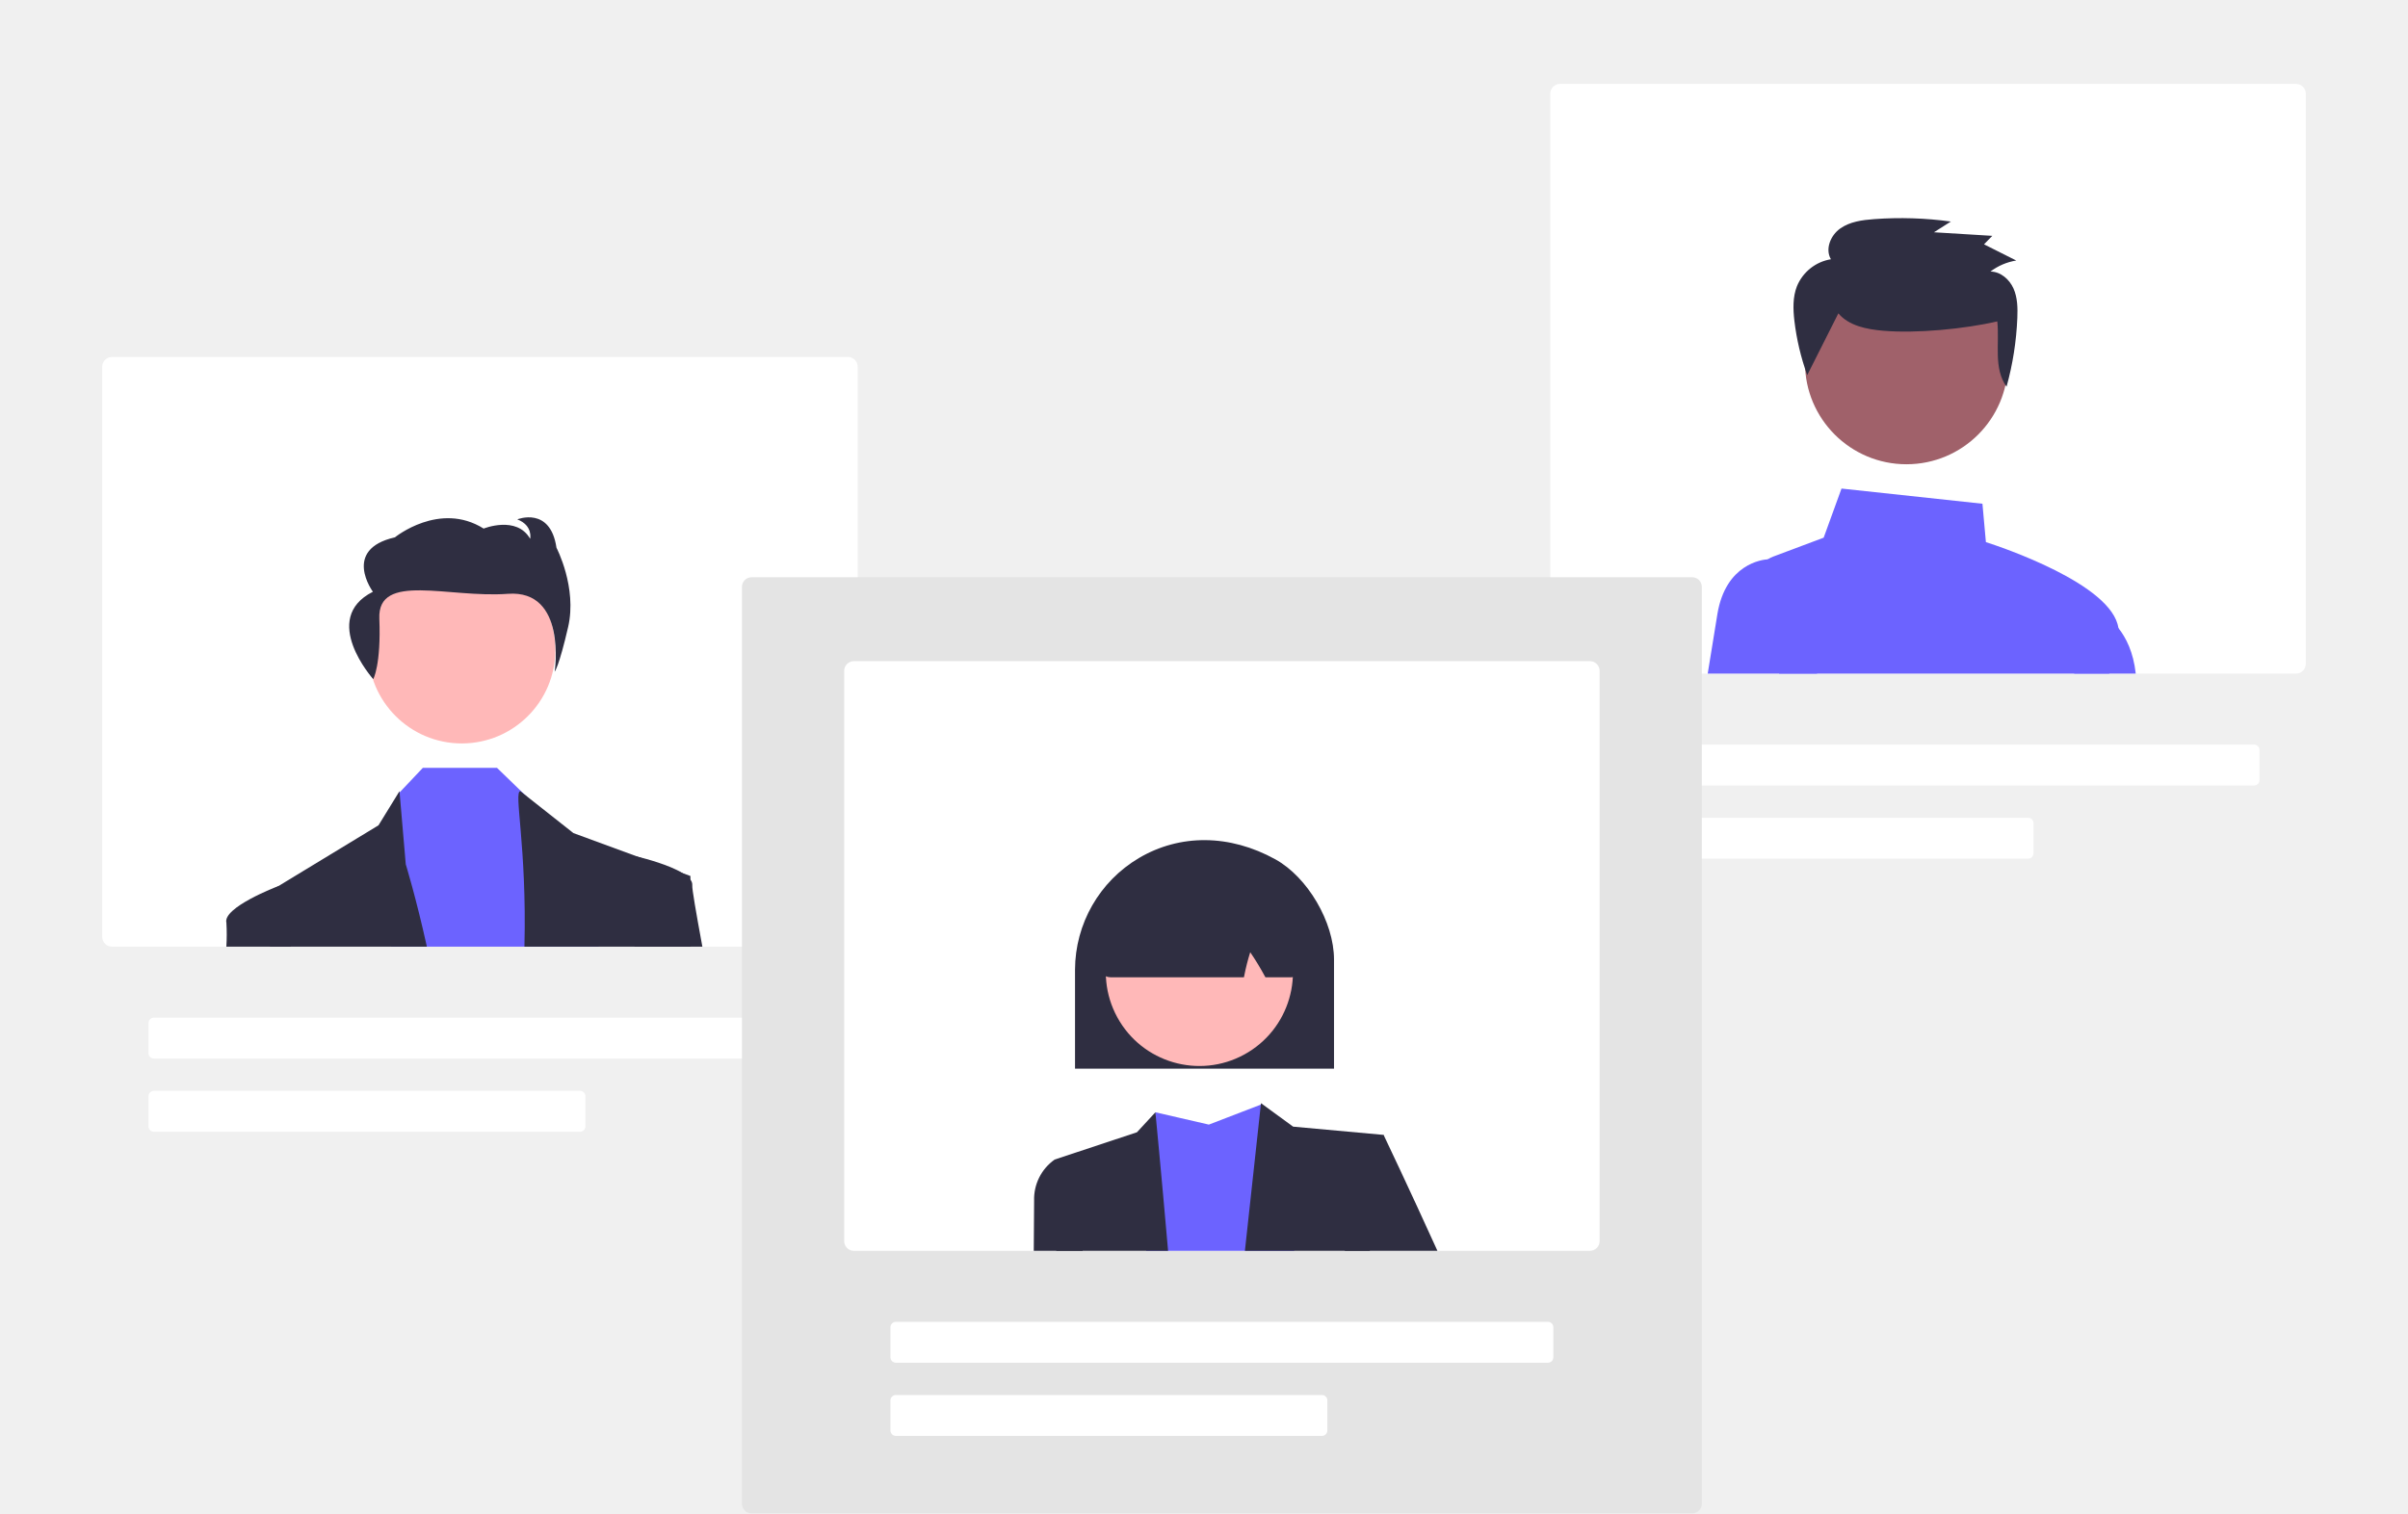
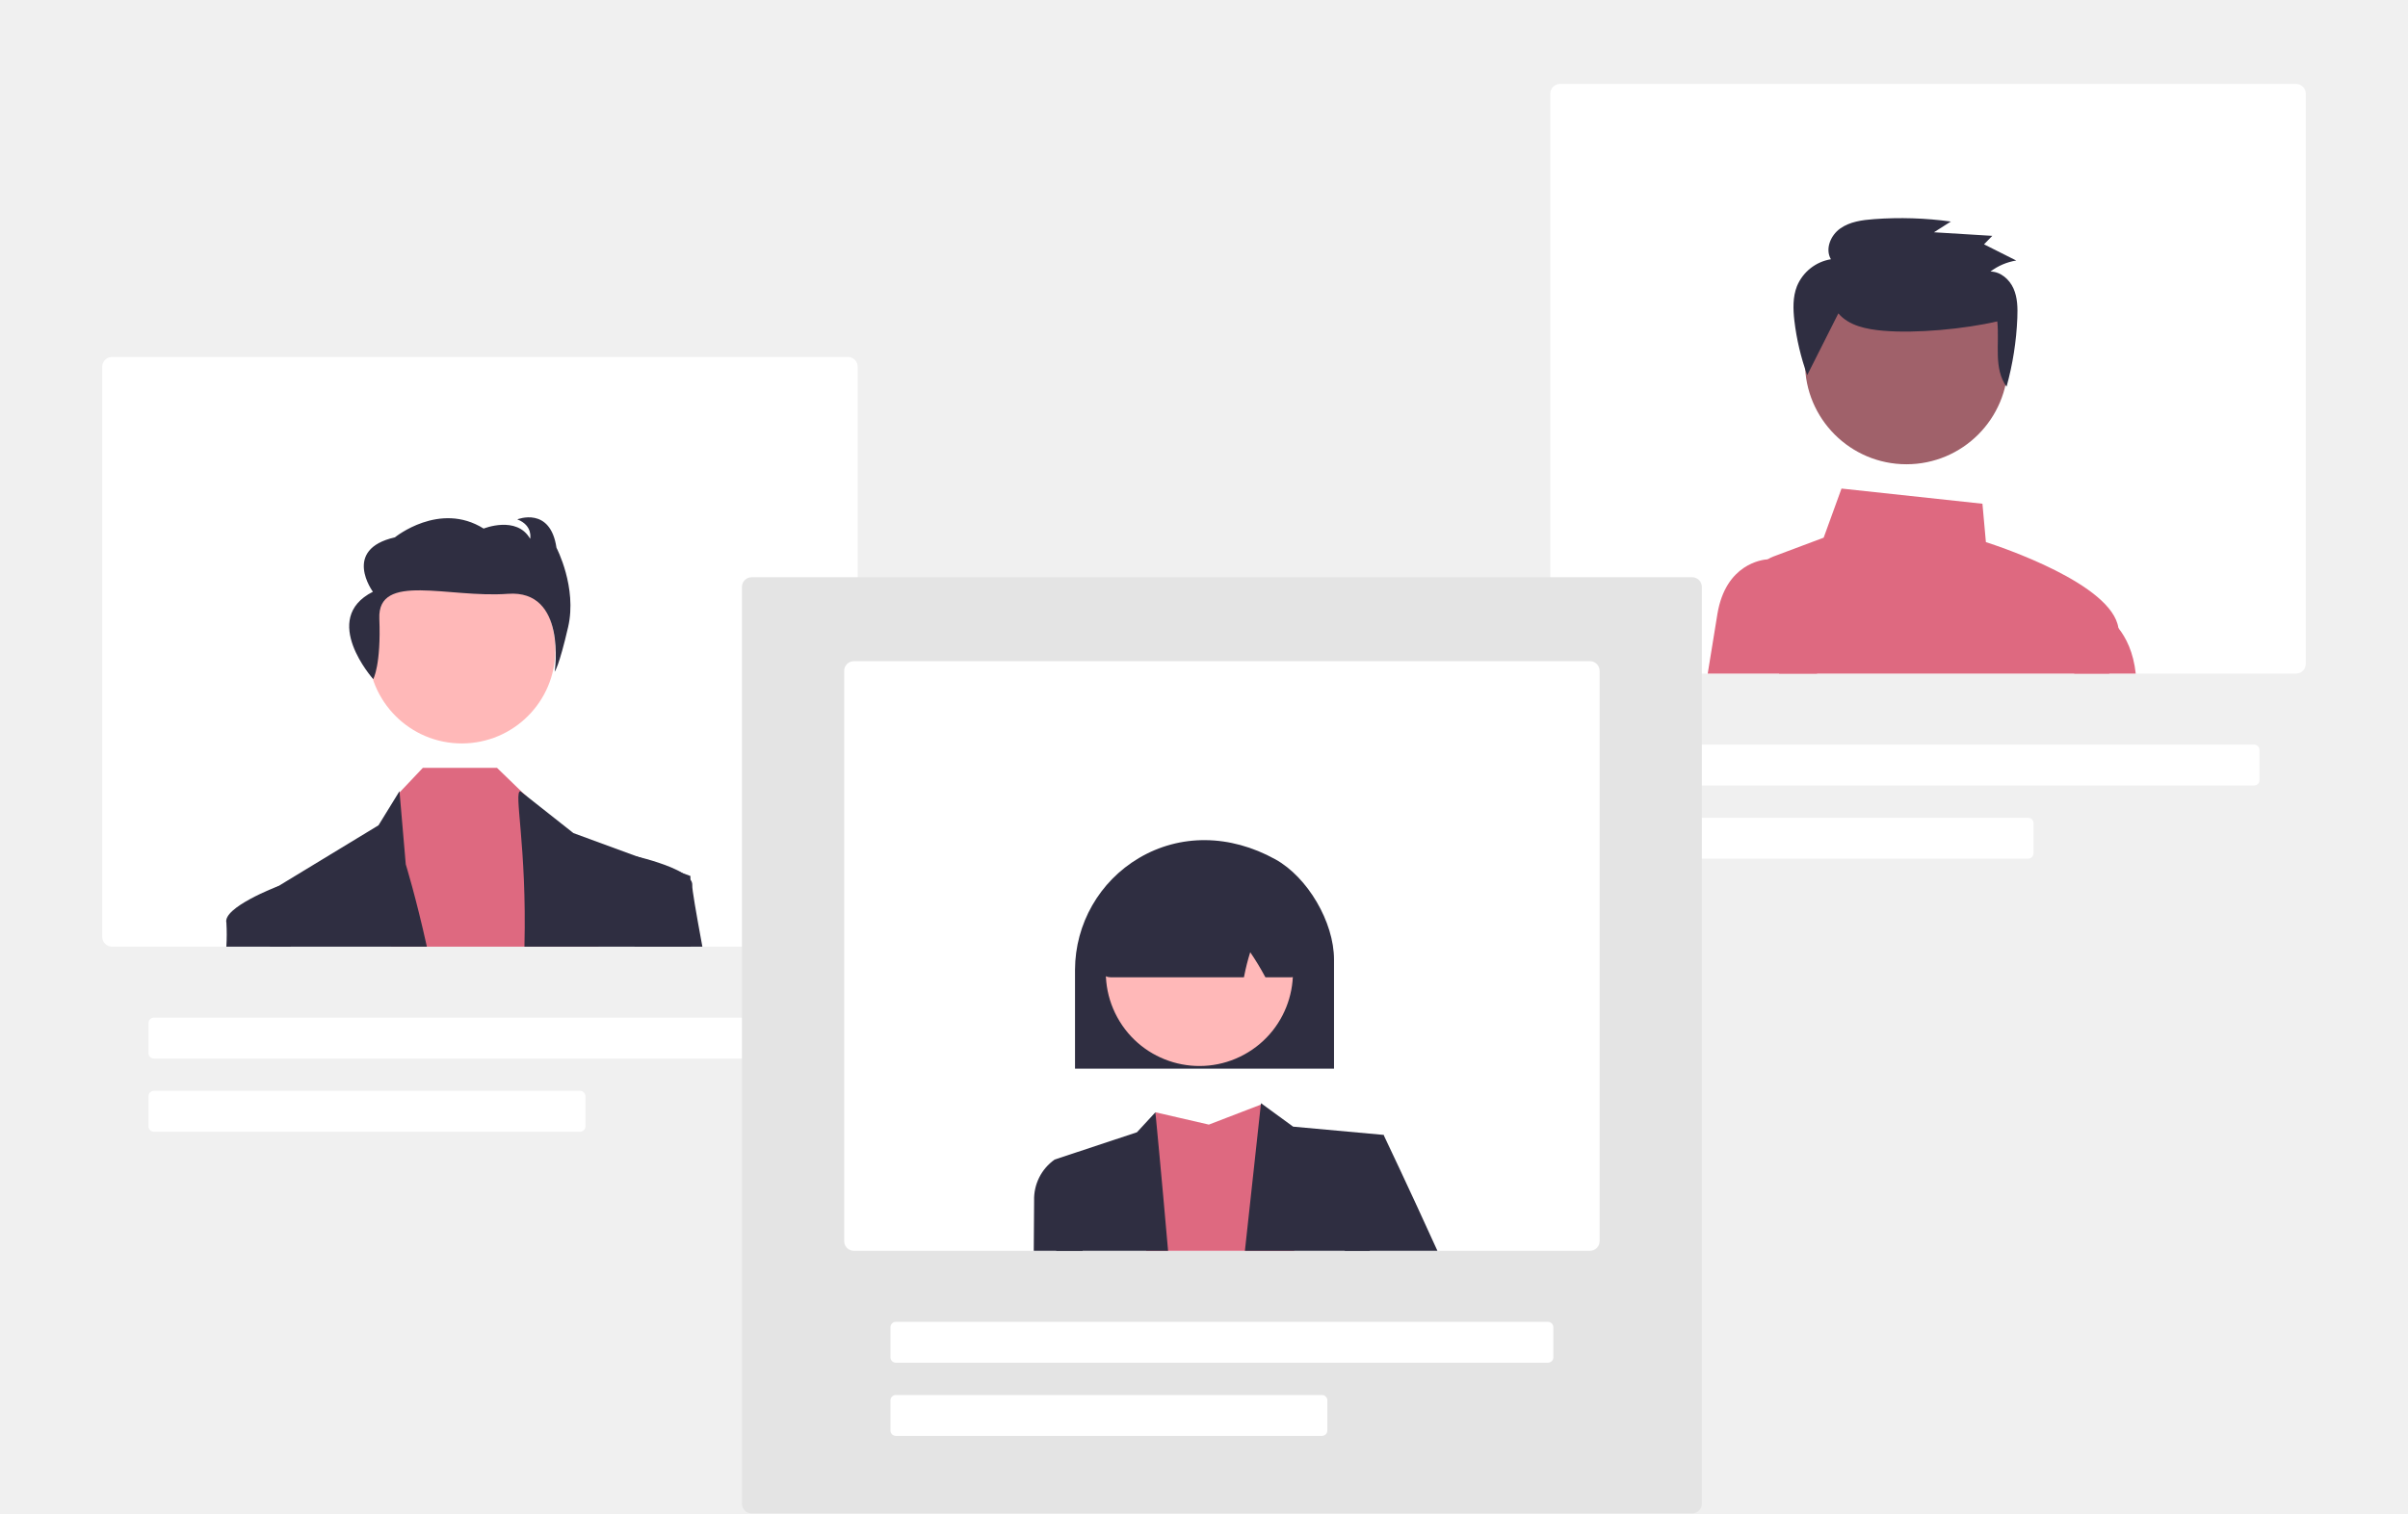
<svg xmlns="http://www.w3.org/2000/svg" id="f35c0d44-e73e-4e19-bdbc-9ca06ecc8fb5" data-name="Layer 1" width="794.589" height="499.429" viewBox="0 0 794.589 499.429">
  <path d="M516.259,599.337h-310.357a3.199,3.199,0,0,1-3.196-3.196V293.596a3.199,3.199,0,0,1,3.196-3.196h310.357a3.199,3.199,0,0,1,3.196,3.196V596.141A3.199,3.199,0,0,1,516.259,599.337Z" transform="translate(-202.7057 -200.2854)" fill="#f0f0f0" />
  <path d="M482.524,318.098H239.636a3.201,3.201,0,0,0-3.196,3.196V509.497a3.201,3.201,0,0,0,3.196,3.196H482.524a3.201,3.201,0,0,0,3.196-3.196V321.294A3.201,3.201,0,0,0,482.524,318.098Z" transform="translate(-202.7057 -200.2854)" fill="#fff" />
  <path d="M468.675,549.623H253.485a1.778,1.778,0,0,1-1.776-1.776v-9.943a1.778,1.778,0,0,1,1.776-1.776H468.675a1.778,1.778,0,0,1,1.776,1.776v9.943A1.778,1.778,0,0,1,468.675,549.623Z" transform="translate(-202.7057 -200.2854)" fill="#fff" />
  <path d="M394.104,573.77H253.485a1.778,1.778,0,0,1-1.776-1.775v-9.943a1.778,1.778,0,0,1,1.776-1.776H394.104a1.778,1.778,0,0,1,1.776,1.776v9.943A1.778,1.778,0,0,1,394.104,573.77Z" transform="translate(-202.7057 -200.2854)" fill="#fff" />
  <circle cx="152.374" cy="214.46" r="30.882" fill="#ffb8b8" />
-   <polygon points="197.556 312.407 129.086 312.407 131.323 262.068 131.856 261.507 139.54 253.39 163.992 253.39 173.054 262.168 173.786 262.878 193.082 281.372 197.556 312.407" fill="#6c63ff" />
+   <polygon points="197.556 312.407 129.086 312.407 131.323 262.068 131.856 261.507 139.54 253.39 163.992 253.39 173.054 262.168 173.786 262.878 193.082 281.372 197.556 312.407" fill="#de6980" />
  <path d="M343.566,512.693H291.765c-.128-11.363-.199-18.167-.199-18.167l2.997-1.825a.022.022,0,0,1,.014-.007h.007l33.01-20.042,6.931-11.257.036.398,2.038,23.728S339.966,496.401,343.566,512.693Z" transform="translate(-202.7057 -200.2854)" fill="#2f2e41" />
  <path d="M430.63,512.693h-54.87c.831-33.138-3.643-51.298-1.342-51.298l1.342,1.058,16.171,12.769,21.313,7.819h.014l14.694,5.39,2.578.945v1.214C430.538,493.503,430.552,501.464,430.63,512.693Z" transform="translate(-202.7057 -200.2854)" fill="#2f2e41" />
  <path d="M325.863,424.408s2.624-4.608,2.014-20.001,22.831-6.687,42.418-8.156,15.441,25.7,15.441,25.7,1.413-1.615,4.438-14.727-3.844-26.179-3.844-26.179c-2.023-13.778-12.926-9.362-12.926-9.362,5.251,2.044,4.242,6.415,4.242,6.415-4.445-7.793-15.348-3.377-15.348-3.377-14.542-9.125-29.279,2.892-29.279,2.892-17.567,3.987-7.265,17.957-7.265,17.957C308.088,404.497,325.863,424.408,325.863,424.408Z" transform="translate(-202.7057 -200.2854)" fill="#2f2e41" />
  <path d="M298.682,512.693H277.397a64.178,64.178,0,0,0,.014-7.876c-1.271-5.064,16.612-11.91,17.151-12.116a.022.022,0,0,1,.014-.007h.007l3.409,1.832Z" transform="translate(-202.7057 -200.2854)" fill="#2f2e41" />
  <path d="M434.472,512.693H412.115L409.324,485.137l3.132-2.287s.284.064.789.192h.014c2.507.618,10.262,2.663,14.694,5.39a9.104,9.104,0,0,1,2.578,2.159,2.662,2.662,0,0,1,.611,1.889C431.028,493.51,432.334,501.095,434.472,512.693Z" transform="translate(-202.7057 -200.2854)" fill="#2f2e41" />
  <path d="M994.098,509.222h-310.357a3.199,3.199,0,0,1-3.196-3.196V203.481a3.199,3.199,0,0,1,3.196-3.196h310.357a3.199,3.199,0,0,1,3.196,3.196V506.026A3.199,3.199,0,0,1,994.098,509.222Z" transform="translate(-202.7057 -200.2854)" fill="#f0f0f0" />
  <path d="M960.364,227.984H717.476a3.201,3.201,0,0,0-3.196,3.196V419.382a3.201,3.201,0,0,0,3.196,3.196H960.364a3.201,3.201,0,0,0,3.196-3.196V231.18A3.201,3.201,0,0,0,960.364,227.984Z" transform="translate(-202.7057 -200.2854)" fill="#fff" />
  <path d="M946.515,459.508H731.325a1.778,1.778,0,0,1-1.776-1.776V447.79a1.778,1.778,0,0,1,1.776-1.776H946.515a1.778,1.778,0,0,1,1.776,1.776v9.943A1.778,1.778,0,0,1,946.515,459.508Z" transform="translate(-202.7057 -200.2854)" fill="#fff" />
  <path d="M871.944,483.655H731.325a1.778,1.778,0,0,1-1.776-1.775v-9.943a1.778,1.778,0,0,1,1.776-1.776H871.944a1.778,1.778,0,0,1,1.776,1.776v9.943A1.778,1.778,0,0,1,871.944,483.655Z" transform="translate(-202.7057 -200.2854)" fill="#fff" />
-   <path d="M898.705,422.578c1.371-4.936,2.436-9.19,2.983-12.201a8.702,8.702,0,0,0,.05-2.812c-2.045-14.552-38.99-26.853-43.727-28.372l-1.143-12.67-46.504-5.007-5.888,16.207L787.786,383.979a7.95,7.95,0,0,0-1.712.881,8.263,8.263,0,0,0-3.402,8.814l7.109,28.905H898.705Z" transform="translate(-202.7057 -200.2854)" fill="#6c63ff" />
-   <path d="M802.302,422.578H766.217c1.293-8.054,2.45-15.177,3.203-19.708,2.755-16.491,14.772-17.897,16.654-18.011.149-.014.242-.014.249-.014h7.592Z" transform="translate(-202.7057 -200.2854)" fill="#6c63ff" />
-   <path d="M898.705,422.578h8.75c-.774-7.109-3.231-11.896-5.717-15.014a17.936,17.936,0,0,0-6.257-5.206l-.66-.284-7.691,20.503Z" transform="translate(-202.7057 -200.2854)" fill="#6c63ff" />
+   <path d="M898.705,422.578c1.371-4.936,2.436-9.19,2.983-12.201a8.702,8.702,0,0,0,.05-2.812c-2.045-14.552-38.99-26.853-43.727-28.372l-1.143-12.67-46.504-5.007-5.888,16.207L787.786,383.979a7.95,7.95,0,0,0-1.712.881,8.263,8.263,0,0,0-3.402,8.814l7.109,28.905H898.705Z" transform="translate(-202.7057 -200.2854)" fill="#de6980" />
+   <path d="M802.302,422.578H766.217c1.293-8.054,2.45-15.177,3.203-19.708,2.755-16.491,14.772-17.897,16.654-18.011.149-.014.242-.014.249-.014h7.592Z" transform="translate(-202.7057 -200.2854)" fill="#de6980" />
+   <path d="M898.705,422.578h8.75c-.774-7.109-3.231-11.896-5.717-15.014a17.936,17.936,0,0,0-6.257-5.206l-.66-.284-7.691,20.503Z" transform="translate(-202.7057 -200.2854)" fill="#de6980" />
  <circle id="e1a103b7-8d34-421f-afc4-5b4214dc85b9" data-name="Ellipse 109" cx="629.092" cy="119.727" r="33.484" fill="#a0616a" />
  <path id="b2c74153-0538-46ec-992c-20d14033c946" data-name="Path 696" d="M809.324,303.7c3.466,4.102,9.331,5.259,14.742,5.73,10.99.964,26.968-.599,37.708-3.079.771,7.429-1.322,15.439,3.052,21.551a100.049,100.049,0,0,0,3.555-22.68c.132-3.29.08-6.694-1.256-9.714s-4.253-5.584-7.61-5.611a19.074,19.074,0,0,1,8.508-3.636l-10.632-5.343,2.73-2.803-19.248-1.178,5.575-3.541a120.889,120.889,0,0,0-25.336-.797c-3.923.289-8.024.841-11.201,3.114s-5.014,6.789-3.041,10.126a14.703,14.703,0,0,0-11.205,8.891c-1.417,3.592-1.287,7.582-.851,11.409a80.867,80.867,0,0,0,4.24,17.939" transform="translate(-202.7057 -200.2854)" fill="#2f2e41" />
  <path d="M761.083,699.715h-310.357a3.199,3.199,0,0,1-3.196-3.196V393.974a3.199,3.199,0,0,1,3.196-3.196h310.357a3.199,3.199,0,0,1,3.196,3.196V696.519A3.199,3.199,0,0,1,761.083,699.715Z" transform="translate(-202.7057 -200.2854)" fill="#e4e4e4" />
  <path d="M727.349,418.476H484.461a3.201,3.201,0,0,0-3.196,3.196V609.875a3.201,3.201,0,0,0,3.196,3.196H727.349a3.201,3.201,0,0,0,3.196-3.196V421.672A3.201,3.201,0,0,0,727.349,418.476Z" transform="translate(-202.7057 -200.2854)" fill="#fff" />
  <path d="M713.5,650.001H498.31a1.778,1.778,0,0,1-1.775-1.775v-9.943a1.778,1.778,0,0,1,1.775-1.776H713.5a1.778,1.778,0,0,1,1.775,1.776v9.943A1.778,1.778,0,0,1,713.5,650.001Z" transform="translate(-202.7057 -200.2854)" fill="#fff" />
  <path d="M638.929,674.147H498.31a1.778,1.778,0,0,1-1.775-1.776v-9.943a1.778,1.778,0,0,1,1.775-1.776H638.929a1.778,1.778,0,0,1,1.775,1.776v9.943A1.778,1.778,0,0,1,638.929,674.147Z" transform="translate(-202.7057 -200.2854)" fill="#fff" />
-   <path d="M629.803,613.071H580.92l3.047-45.723,17.634,4.069L618.753,564.82l.455-.17.028-.014a.229.229,0,0,1,.014.043C619.52,565.765,624.903,587.319,629.803,613.071Z" transform="translate(-202.7057 -200.2854)" fill="#6c63ff" />
+   <path d="M629.803,613.071H580.92l3.047-45.723,17.634,4.069L618.753,564.82l.455-.17.028-.014a.229.229,0,0,1,.014.043C619.52,565.765,624.903,587.319,629.803,613.071Z" transform="translate(-202.7057 -200.2854)" fill="#de6980" />
  <polygon points="456.557 374.527 451.99 412.785 410.792 412.785 416.047 364.535 416.097 364.066 416.502 364.364 416.544 364.392 426.707 371.807 456.557 374.527" fill="#2f2e41" />
  <path d="M588.15,613.071h-36.895l-.533-30.12L577.874,573.946l6.093-6.598S585.892,587.198,588.15,613.071Z" transform="translate(-202.7057 -200.2854)" fill="#2f2e41" />
  <path d="M677.025,613.071H646.45l1.96-27.407,10.852-10.852S667.849,592.823,677.025,613.071Z" transform="translate(-202.7057 -200.2854)" fill="#2f2e41" />
  <path d="M559.955,613.071H543.827c.071-8.778.114-14.843.114-16.555a15.987,15.987,0,0,1,6.782-13.565l8.146,2.713Z" transform="translate(-202.7057 -200.2854)" fill="#2f2e41" />
  <path d="M557.439,520.283a42.964,42.964,0,0,1,21.073-36.826c13.596-8.026,29.999-7.881,45.003.397,10.69,5.899,19.387,20.741,19.387,33.085v36.021H557.439Z" transform="translate(-202.7057 -200.2854)" fill="#2f2e41" />
  <circle cx="598.479" cy="521.204" r="30.869" transform="translate(-379.3653 150.6516) rotate(-28.66316)" fill="#ffb8b8" />
  <path d="M566.288,521.496c-.234-.27-.782-.903,3.026-30.201l.121-.479h.344c19.3-9.495,38.882-9.734,58.205-.713a3.802,3.802,0,0,1,2.155,3.076c2.255,27.527,1.71,28.127,1.477,28.383a3.78,3.78,0,0,1-2.79,1.234h-8.561l-.179-.323a88.354,88.354,0,0,0-4.832-7.946,70.527,70.527,0,0,0-1.973,7.769l-.104.5H569.138A3.769,3.769,0,0,1,566.288,521.496Z" transform="translate(-202.7057 -200.2854)" fill="#2f2e41" />
</svg>
